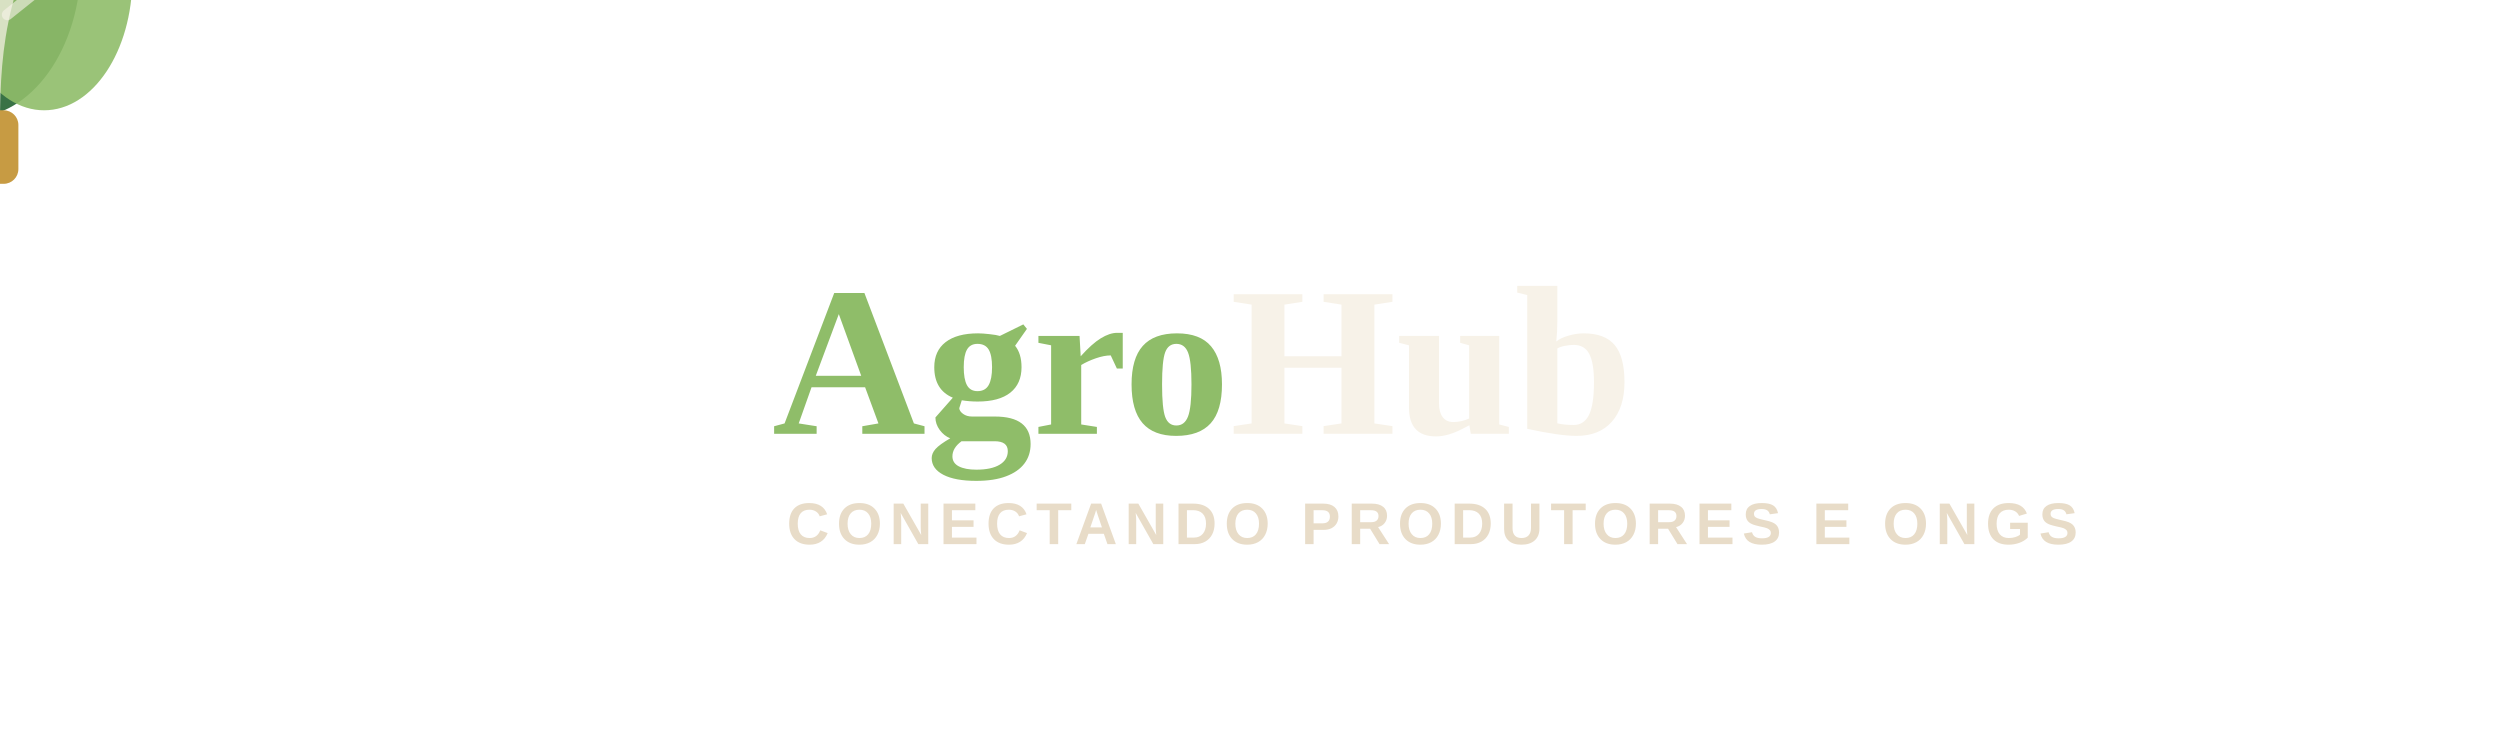
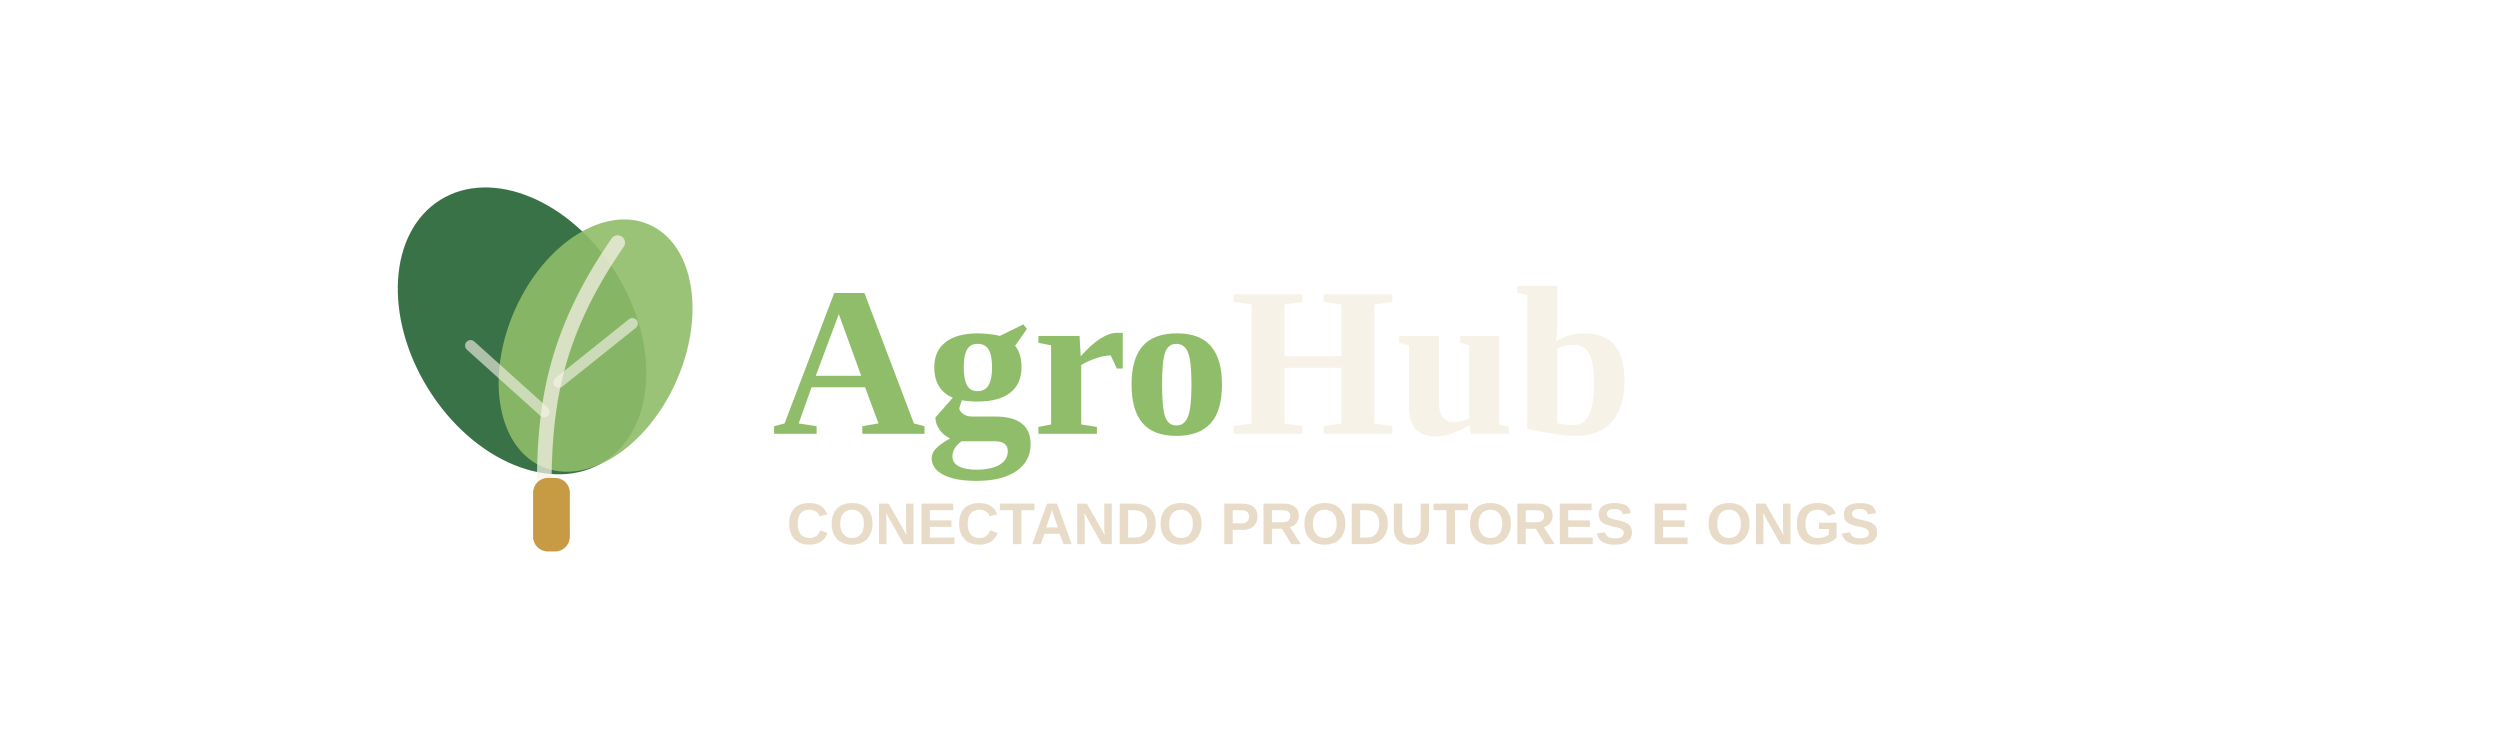
<svg xmlns="http://www.w3.org/2000/svg" width="680" height="200" viewBox="0 0 680 200" role="img" aria-labelledby="title desc">
-   <g transform="translaté(150 100)">
-     <ellipse cx="-8" cy="-10" rx="30" ry="42" fill="#2f6b3d" opacity="0.95" transform="rotaté(-32 -8 -10)" />
-     <ellipse cx="12" cy="-6" rx="24" ry="36" fill="#8fbd69" opacity="0.9" transform="rotaté(24 12 -6)" />
+   <g transform="translate(150 100)">
+     <ellipse cx="-8" cy="-10" rx="30" ry="42" fill="#2f6b3d" opacity="0.95" transform="rotate(-32 -8 -10)" />
+     <ellipse cx="12" cy="-6" rx="24" ry="36" fill="#8fbd69" opacity="0.9" transform="rotate(24 12 -6)" />
    <path d="M-2 34 C-2 12 0 -8 18 -34" fill="none" stroke="#f7f2e8" stroke-width="4" stroke-linecap="round" opacity="0.72" />
    <path d="M-2 12 L-22 -6" fill="none" stroke="#f7f2e8" stroke-width="3" stroke-linecap="round" opacity="0.62" />
    <path d="M2 4 L22 -12" fill="none" stroke="#f7f2e8" stroke-width="3" stroke-linecap="round" opacity="0.62" />
    <rect x="-5" y="30" width="10" height="20" rx="4" fill="#c79b43" />
  </g>
  <text x="210" y="118" fill="#8fbd69" font-family="Georgia, 'Times New Roman', serif" font-size="58" font-weight="700">
        Agro<tspan fill="#f7f2e8">Hub</tspan>
  </text>
-   <text x="214" y="148" fill="#e8dcc8" font-family="Arial, Helvetica, sans-serif" font-size="16" font-weight="700" letter-spacing="2">
+   <text x="214" y="148" fill="#e8dcc8" font-family="Arial, Helvetica, sans-serif" font-size="16" font-weight="700">
        CONECTANDO PRODUTORES E ONGS
    </text>
</svg>
